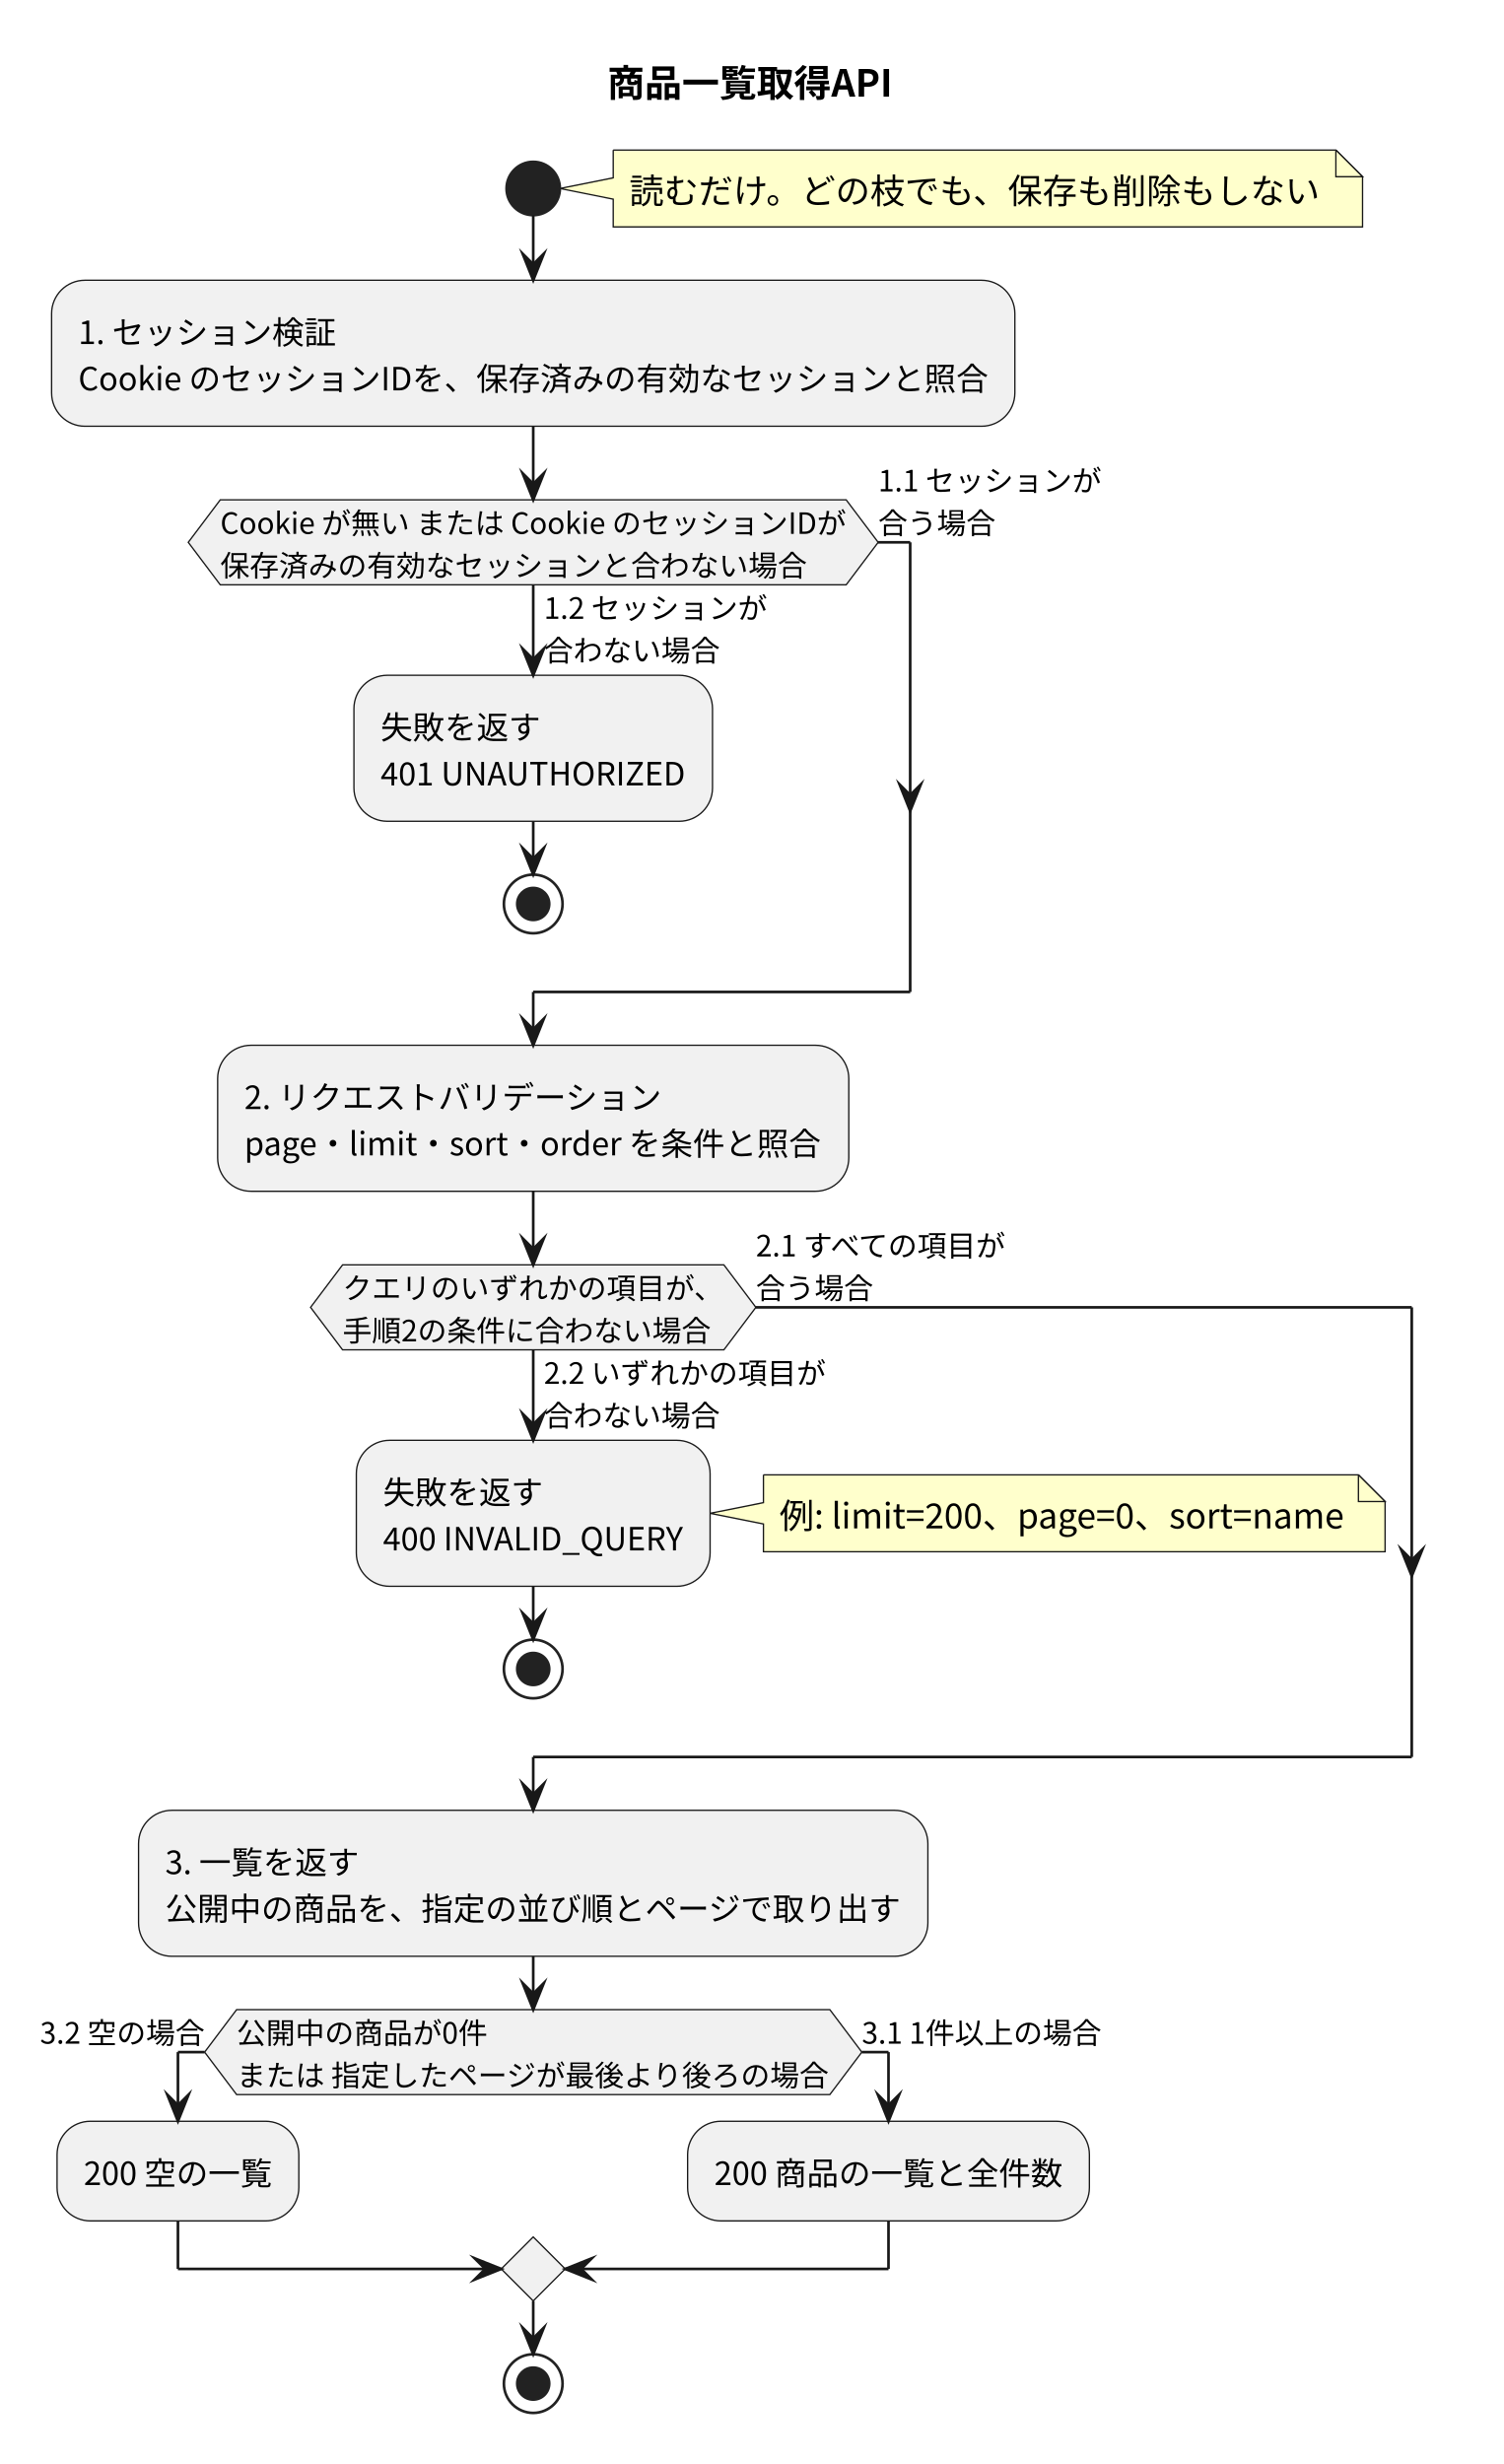
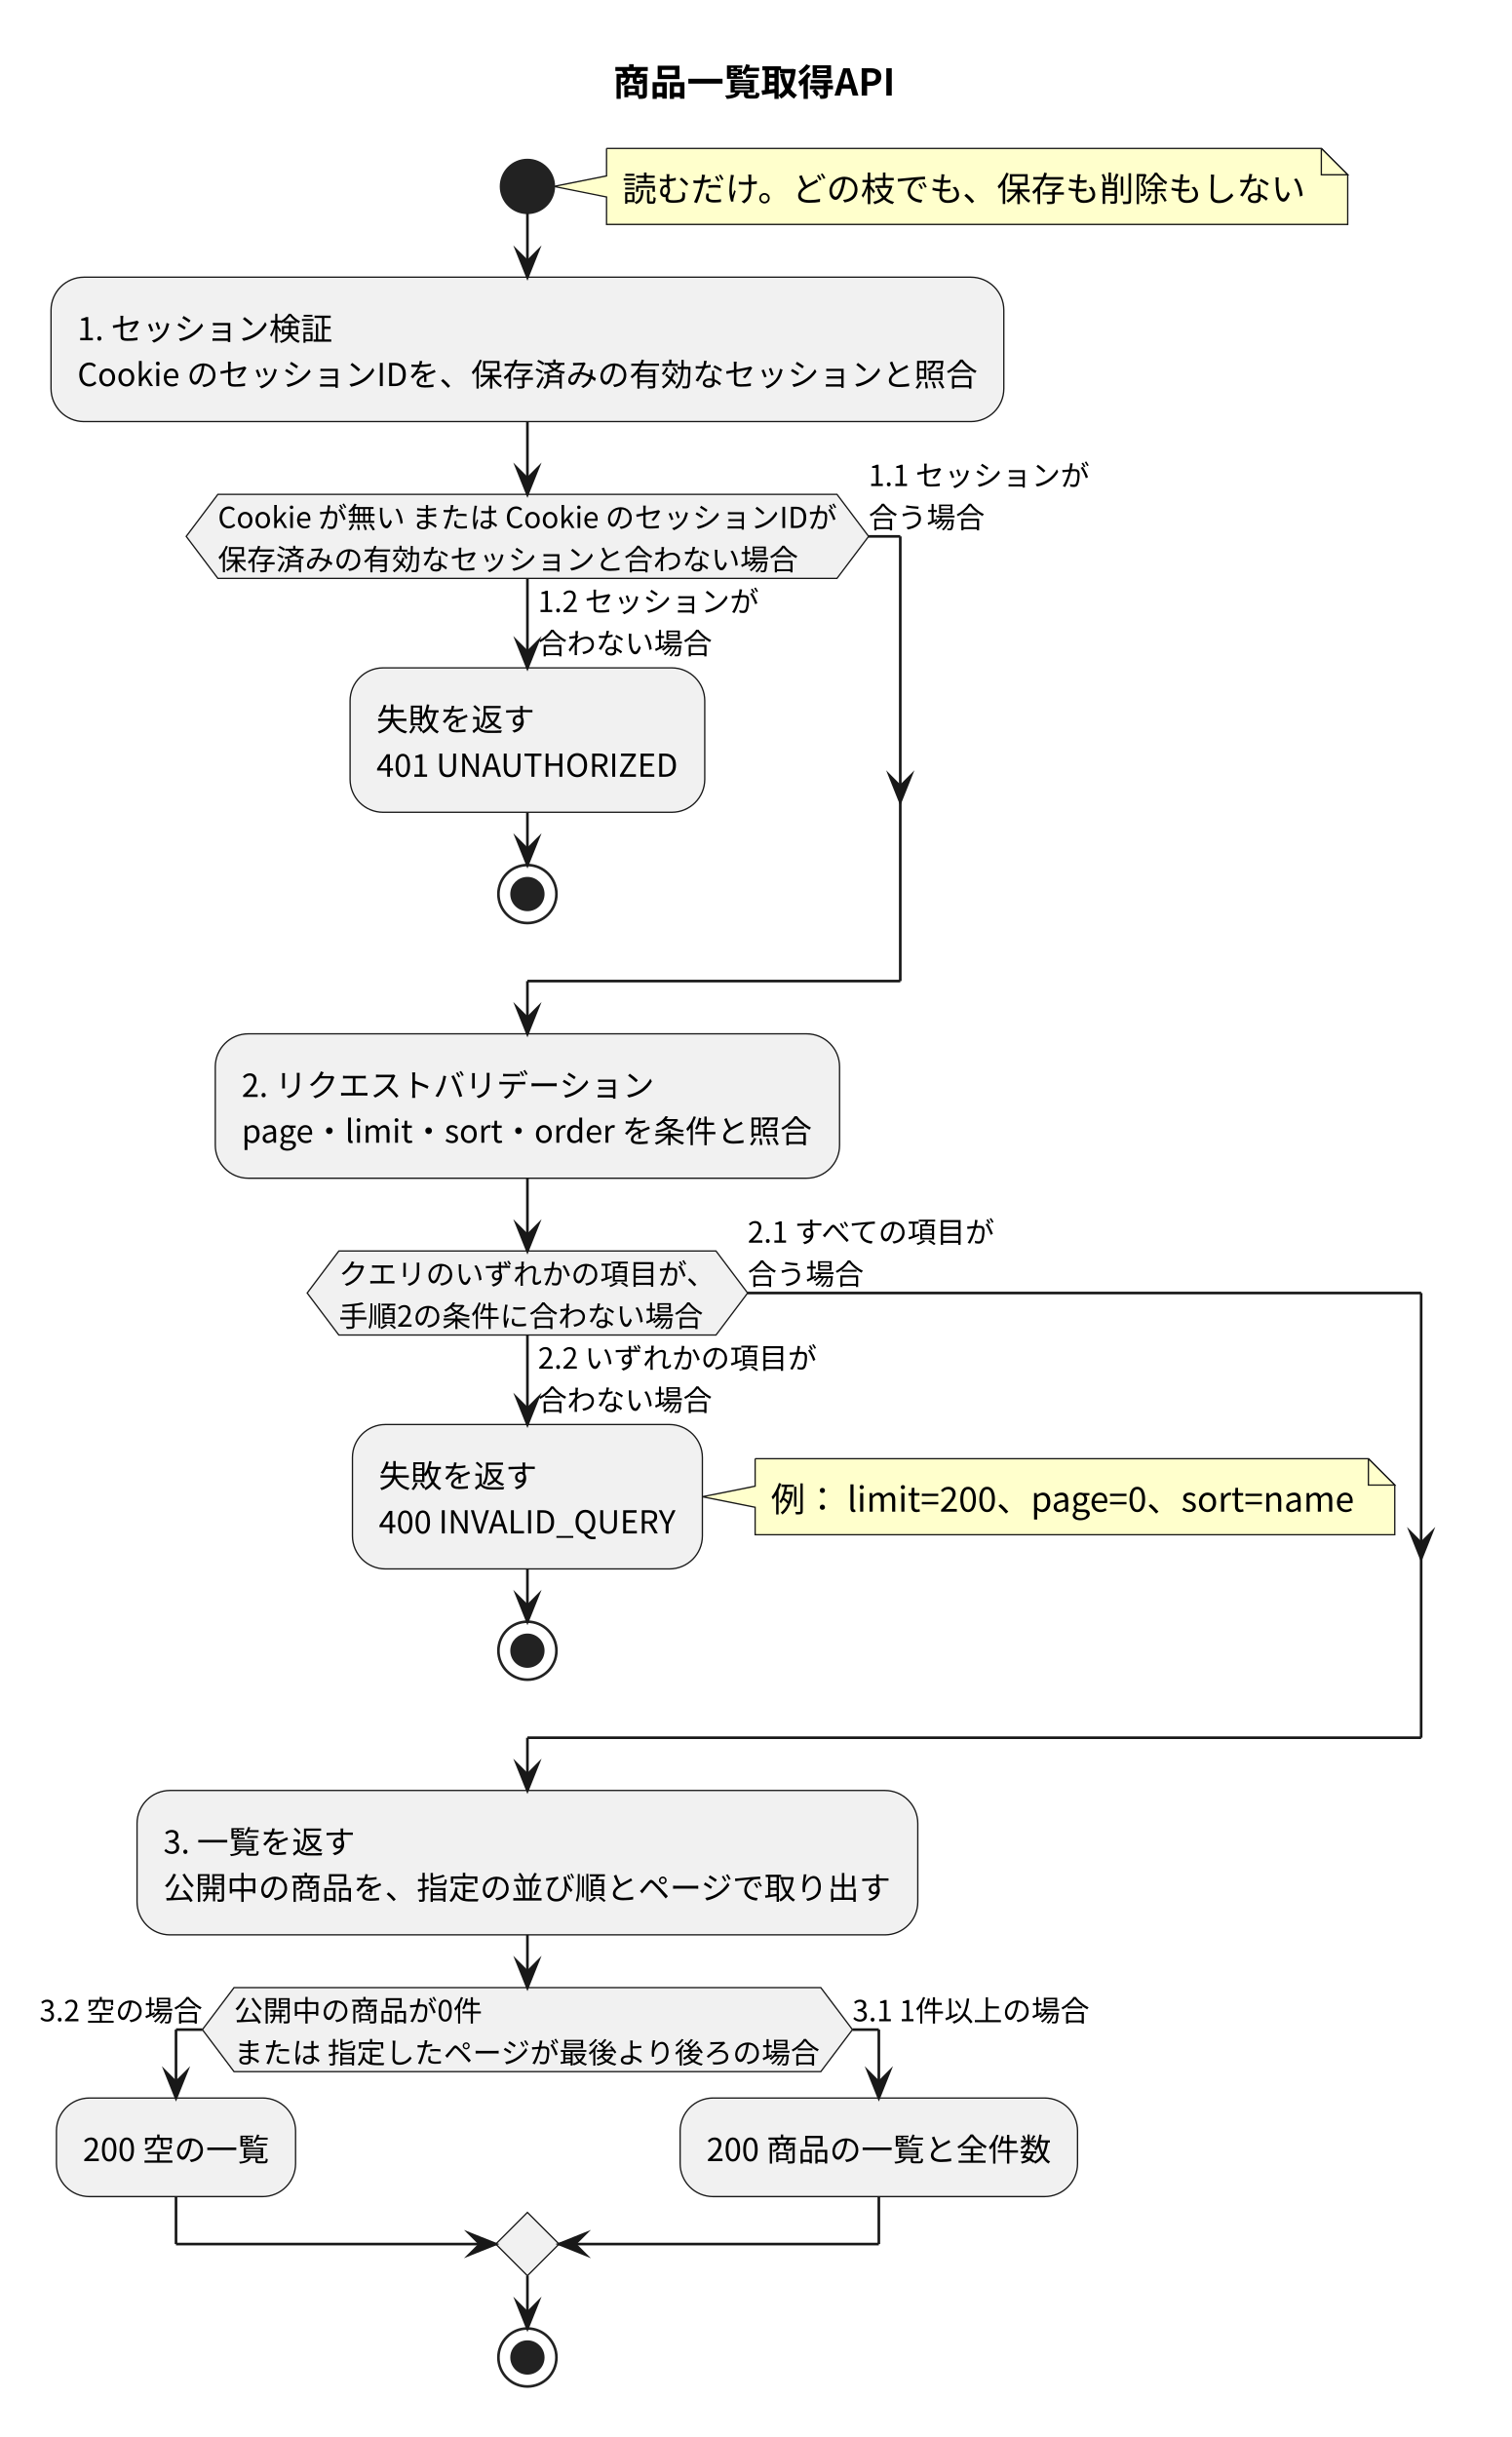
- <svg xmlns="http://www.w3.org/2000/svg" version="1.1" data-diagram-type="ACTIVITY" style="width:564px;height:924px;background:#FFFFFF;" width="564px" height="924px" viewBox="0 0 564 924" zoomAndPan="magnify" preserveAspectRatio="none" contentStyleType="text/css">
+ <svg xmlns="http://www.w3.org/2000/svg" version="1.1" data-diagram-type="ACTIVITY" style="width:573px;height:924px;background:#FFFFFF;" width="573px" height="924px" viewBox="0 0 573 924" zoomAndPan="magnify" preserveAspectRatio="none" contentStyleType="text/css">
  <defs />
  <g font-family="sans-serif" lengthAdjust="spacing">
    <g class="title" data-source-line="8">
-       <text x="227.743" y="36.24" fill="#000" font-size="14" textLength="106.932" font-weight="700" font-family="'Noto Sans CJK JP'">商品一覧取得API</text>
+       <text x="232.436" y="36.24" fill="#000" font-size="14" textLength="106.932" font-weight="700" font-family="'Noto Sans CJK JP'">商品一覧取得API</text>
    </g>
    <path d="M229.963,56.272 L229.963,66.684 L209.963,70.684 L229.963,74.684 L229.963,85.096 A0,0 0 0 0 229.963,85.096 L510.963,85.096 A0,0 0 0 0 510.963,85.096 L510.963,66.272 L500.963,56.272 L229.963,56.272 A0,0 0 0 0 229.963,56.272" style="stroke:#181818;stroke-width:0.5;" fill="#FFC" />
    <path d="M500.963,56.272 L500.963,66.272 L510.963,66.272 L500.963,56.272" style="stroke:#181818;stroke-width:0.5;" fill="#FFC" />
    <text x="235.963" y="76.352" fill="#000" font-size="13" textLength="260" font-family="'Noto Sans CJK JP'">読むだけ。どの枝でも、保存も削除もしない</text>
    <ellipse cx="199.963" cy="70.684" rx="10" ry="10" fill="#222" style="stroke:#222;stroke-width:1;" />
    <rect x="19.346" y="105.096" width="361.235" height="54.752" fill="#F1F1F1" style="stroke:#181818;stroke-width:0.5;" rx="12.5" ry="12.5" />
    <text x="29.346" y="129.016" fill="#000" font-size="12" textLength="96.685" font-family="'Noto Sans CJK JP'">1. セッション検証</text>
    <text x="29.346" y="146.392" fill="#000" font-size="12" textLength="341.235" font-family="'Noto Sans CJK JP'">Cookie のセッションIDを、保存済みの有効なセッションと照合</text>
    <rect x="132.728" y="253.228" width="134.469" height="54.752" fill="#F1F1F1" style="stroke:#181818;stroke-width:0.5;" rx="12.5" ry="12.5" />
    <text x="142.728" y="277.148" fill="#000" font-size="12" textLength="60" font-family="'Noto Sans CJK JP'">失敗を返す</text>
    <text x="142.728" y="294.524" fill="#000" font-size="12" textLength="114.469" font-family="'Noto Sans CJK JP'">401 UNAUTHORIZED</text>
    <ellipse cx="199.963" cy="338.98" rx="11" ry="11" fill="none" style="stroke:#222;stroke-width:1;" />
    <ellipse cx="199.963" cy="338.98" rx="6" ry="6" fill="#222" style="stroke:#222;stroke-width:1;" />
    <polygon points="82.599,187.444,317.326,187.444,329.326,203.372,317.326,219.3,82.599,219.3,70.599,203.372,82.599,187.444" fill="#F1F1F1" style="stroke:#181818;stroke-width:0.5;stroke-linejoin:miter;stroke-miterlimit:10;" />
    <text x="203.963" y="232.06" fill="#000" font-size="11" textLength="83.731" font-family="'Noto Sans CJK JP'">1.2 セッションが</text>
    <text x="203.963" y="247.988" fill="#000" font-size="11" textLength="66" font-family="'Noto Sans CJK JP'">合わない場合</text>
    <text x="82.599" y="200.204" fill="#000" font-size="11" textLength="234.727" font-family="'Noto Sans CJK JP'">Cookie が無い または Cookie のセッションIDが</text>
    <text x="82.599" y="216.132" fill="#000" font-size="11" textLength="219.998" font-family="'Noto Sans CJK JP'">保存済みの有効なセッションと合わない場合</text>
    <text x="329.326" y="184.276" fill="#000" font-size="11" textLength="83.731" font-family="'Noto Sans CJK JP'">1.1 セッションが</text>
    <text x="329.326" y="200.204" fill="#000" font-size="11" textLength="44" font-family="'Noto Sans CJK JP'">合う場合</text>
    <rect x="81.62" y="391.98" width="236.686" height="54.752" fill="#F1F1F1" style="stroke:#181818;stroke-width:0.5;" rx="12.5" ry="12.5" />
    <text x="91.62" y="415.9" fill="#000" font-size="12" textLength="156.685" font-family="'Noto Sans CJK JP'">2. リクエストバリデーション</text>
    <text x="91.62" y="433.276" fill="#000" font-size="12" textLength="216.686" font-family="'Noto Sans CJK JP'">page・limit・sort・order を条件と照合</text>
-     <path d="M286.297,553.076 L286.297,563.488 L266.297,567.488 L286.297,571.488 L286.297,581.9 A0,0 0 0 0 286.297,581.9 L519.418,581.9 A0,0 0 0 0 519.418,581.9 L519.418,563.076 L509.418,553.076 L286.297,553.076 A0,0 0 0 0 286.297,553.076" style="stroke:#181818;stroke-width:0.5;" fill="#FFC" />
-     <path d="M509.418,553.076 L509.418,563.076 L519.418,563.076 L509.418,553.076" style="stroke:#181818;stroke-width:0.5;" fill="#FFC" />
-     <text x="292.297" y="573.156" fill="#000" font-size="13" textLength="212.121" font-family="'Noto Sans CJK JP'">例: limit=200、page=0、sort=name</text>
+     <path d="M286.297,553.076 L286.297,563.488 L266.297,567.488 L286.297,571.488 L286.297,581.9 A0,0 0 0 0 286.297,581.9 L528.804,581.9 A0,0 0 0 0 528.804,581.9 L528.804,563.076 L518.804,553.076 L286.297,553.076 A0,0 0 0 0 286.297,553.076" style="stroke:#181818;stroke-width:0.5;" fill="#FFC" />
+     <path d="M518.804,553.076 L518.804,563.076 L528.804,563.076 L518.804,553.076" style="stroke:#181818;stroke-width:0.5;" fill="#FFC" />
+     <text x="292.297" y="573.156" fill="#000" font-size="13" textLength="221.507" font-family="'Noto Sans CJK JP'">例： limit=200、page=0、sort=name</text>
    <rect x="133.628" y="540.112" width="132.669" height="54.752" fill="#F1F1F1" style="stroke:#181818;stroke-width:0.5;" rx="12.5" ry="12.5" />
    <text x="143.628" y="564.032" fill="#000" font-size="12" textLength="60" font-family="'Noto Sans CJK JP'">失敗を返す</text>
    <text x="143.628" y="581.408" fill="#000" font-size="12" textLength="112.669" font-family="'Noto Sans CJK JP'">400 INVALID_QUERY</text>
    <ellipse cx="199.963" cy="625.864" rx="11" ry="11" fill="none" style="stroke:#222;stroke-width:1;" />
    <ellipse cx="199.963" cy="625.864" rx="6" ry="6" fill="#222" style="stroke:#222;stroke-width:1;" />
    <polygon points="128.463,474.328,271.462,474.328,283.462,490.256,271.462,506.184,128.463,506.184,116.463,490.256,128.463,474.328" fill="#F1F1F1" style="stroke:#181818;stroke-width:0.5;stroke-linejoin:miter;stroke-miterlimit:10;" />
    <text x="203.963" y="518.944" fill="#000" font-size="11" textLength="105.731" font-family="'Noto Sans CJK JP'">2.2 いずれかの項目が</text>
    <text x="203.963" y="534.872" fill="#000" font-size="11" textLength="66" font-family="'Noto Sans CJK JP'">合わない場合</text>
    <text x="128.463" y="487.088" fill="#000" font-size="11" textLength="142.999" font-family="'Noto Sans CJK JP'">クエリのいずれかの項目が、</text>
    <text x="128.463" y="503.016" fill="#000" font-size="11" textLength="138.104" font-family="'Noto Sans CJK JP'">手順2の条件に合わない場合</text>
    <text x="283.462" y="471.16" fill="#000" font-size="11" textLength="94.731" font-family="'Noto Sans CJK JP'">2.1 すべての項目が</text>
    <text x="283.462" y="487.088" fill="#000" font-size="11" textLength="44" font-family="'Noto Sans CJK JP'">合う場合</text>
    <rect x="51.962" y="678.864" width="296.002" height="54.752" fill="#F1F1F1" style="stroke:#181818;stroke-width:0.5;" rx="12.5" ry="12.5" />
    <text x="61.962" y="702.784" fill="#000" font-size="12" textLength="72.685" font-family="'Noto Sans CJK JP'">3. 一覧を返す</text>
    <text x="61.962" y="720.16" fill="#000" font-size="12" textLength="276.002" font-family="'Noto Sans CJK JP'">公開中の商品を、指定の並び順とページで取り出す</text>
    <polygon points="88.732,753.616,311.194,753.616,323.194,769.544,311.194,785.472,88.732,785.472,76.732,769.544,88.732,753.616" fill="#F1F1F1" style="stroke:#181818;stroke-width:0.5;stroke-linejoin:miter;stroke-miterlimit:10;" />
    <text x="88.732" y="766.376" fill="#000" font-size="11" textLength="94.104" font-family="'Noto Sans CJK JP'">公開中の商品が0件</text>
    <text x="88.732" y="782.304" fill="#000" font-size="11" textLength="222.462" font-family="'Noto Sans CJK JP'">または 指定したページが最後より後ろの場合</text>
    <text x="15" y="766.376" fill="#000" font-size="11" textLength="61.732" font-family="'Noto Sans CJK JP'">3.2 空の場合</text>
    <text x="323.194" y="766.376" fill="#000" font-size="11" textLength="89.836" font-family="'Noto Sans CJK JP'">3.1 1件以上の場合</text>
    <rect x="21.397" y="795.472" width="90.669" height="37.376" fill="#F1F1F1" style="stroke:#181818;stroke-width:0.5;" rx="12.5" ry="12.5" />
    <text x="31.397" y="819.392" fill="#000" font-size="12" textLength="70.669" font-family="'Noto Sans CJK JP'">200 空の一覧</text>
    <rect x="257.86" y="795.472" width="150.669" height="37.376" fill="#F1F1F1" style="stroke:#181818;stroke-width:0.5;" rx="12.5" ry="12.5" />
    <text x="267.86" y="819.392" fill="#000" font-size="12" textLength="130.669" font-family="'Noto Sans CJK JP'">200 商品の一覧と全件数</text>
    <polygon points="199.963,838.848,211.963,850.848,199.963,862.848,187.963,850.848,199.963,838.848" fill="#F1F1F1" style="stroke:#181818;stroke-width:0.5;stroke-linejoin:miter;stroke-miterlimit:10;" />
    <ellipse cx="199.963" cy="893.848" rx="11" ry="11" fill="none" style="stroke:#222;stroke-width:1;" />
    <ellipse cx="199.963" cy="893.848" rx="6" ry="6" fill="#222" style="stroke:#222;stroke-width:1;" />
    <line x1="199.963" y1="80.684" x2="199.963" y2="105.096" style="stroke:#181818;stroke-width:1;" />
    <polygon points="195.963,95.096,199.963,105.096,203.963,95.096,199.963,99.096" fill="#181818" style="stroke:#181818;stroke-width:1;stroke-linejoin:miter;stroke-miterlimit:10;" />
    <line x1="199.963" y1="307.98" x2="199.963" y2="327.98" style="stroke:#181818;stroke-width:1;" />
    <polygon points="195.963,317.98,199.963,327.98,203.963,317.98,199.963,321.98" fill="#181818" style="stroke:#181818;stroke-width:1;stroke-linejoin:miter;stroke-miterlimit:10;" />
    <line x1="199.963" y1="219.3" x2="199.963" y2="253.228" style="stroke:#181818;stroke-width:1;" />
    <polygon points="195.963,243.228,199.963,253.228,203.963,243.228,199.963,247.228" fill="#181818" style="stroke:#181818;stroke-width:1;stroke-linejoin:miter;stroke-miterlimit:10;" />
    <line x1="329.326" y1="203.372" x2="341.326" y2="203.372" style="stroke:#181818;stroke-width:1;" />
    <polygon points="337.326,294.14,341.326,304.14,345.326,294.14,341.326,298.14" fill="#181818" style="stroke:#181818;stroke-width:1;stroke-linejoin:miter;stroke-miterlimit:10;" />
    <line x1="341.326" y1="203.372" x2="341.326" y2="371.98" style="stroke:#181818;stroke-width:1;" />
    <line x1="341.326" y1="371.98" x2="199.963" y2="371.98" style="stroke:#181818;stroke-width:1;" />
    <line x1="199.963" y1="371.98" x2="199.963" y2="391.98" style="stroke:#181818;stroke-width:1;" />
    <polygon points="195.963,381.98,199.963,391.98,203.963,381.98,199.963,385.98" fill="#181818" style="stroke:#181818;stroke-width:1;stroke-linejoin:miter;stroke-miterlimit:10;" />
    <line x1="199.963" y1="159.848" x2="199.963" y2="187.444" style="stroke:#181818;stroke-width:1;" />
    <polygon points="195.963,177.444,199.963,187.444,203.963,177.444,199.963,181.444" fill="#181818" style="stroke:#181818;stroke-width:1;stroke-linejoin:miter;stroke-miterlimit:10;" />
    <line x1="199.963" y1="594.864" x2="199.963" y2="614.864" style="stroke:#181818;stroke-width:1;" />
    <polygon points="195.963,604.864,199.963,614.864,203.963,604.864,199.963,608.864" fill="#181818" style="stroke:#181818;stroke-width:1;stroke-linejoin:miter;stroke-miterlimit:10;" />
    <line x1="199.963" y1="506.184" x2="199.963" y2="540.112" style="stroke:#181818;stroke-width:1;" />
    <polygon points="195.963,530.112,199.963,540.112,203.963,530.112,199.963,534.112" fill="#181818" style="stroke:#181818;stroke-width:1;stroke-linejoin:miter;stroke-miterlimit:10;" />
-     <line x1="283.462" y1="490.256" x2="529.418" y2="490.256" style="stroke:#181818;stroke-width:1;" />
-     <polygon points="525.418,581.024,529.418,591.024,533.418,581.024,529.418,585.024" fill="#181818" style="stroke:#181818;stroke-width:1;stroke-linejoin:miter;stroke-miterlimit:10;" />
-     <line x1="529.418" y1="490.256" x2="529.418" y2="658.864" style="stroke:#181818;stroke-width:1;" />
-     <line x1="529.418" y1="658.864" x2="199.963" y2="658.864" style="stroke:#181818;stroke-width:1;" />
+     <line x1="283.462" y1="490.256" x2="538.804" y2="490.256" style="stroke:#181818;stroke-width:1;" />
+     <polygon points="534.804,581.024,538.804,591.024,542.804,581.024,538.804,585.024" fill="#181818" style="stroke:#181818;stroke-width:1;stroke-linejoin:miter;stroke-miterlimit:10;" />
+     <line x1="538.804" y1="490.256" x2="538.804" y2="658.864" style="stroke:#181818;stroke-width:1;" />
+     <line x1="538.804" y1="658.864" x2="199.963" y2="658.864" style="stroke:#181818;stroke-width:1;" />
    <line x1="199.963" y1="658.864" x2="199.963" y2="678.864" style="stroke:#181818;stroke-width:1;" />
    <polygon points="195.963,668.864,199.963,678.864,203.963,668.864,199.963,672.864" fill="#181818" style="stroke:#181818;stroke-width:1;stroke-linejoin:miter;stroke-miterlimit:10;" />
    <line x1="199.963" y1="446.732" x2="199.963" y2="474.328" style="stroke:#181818;stroke-width:1;" />
    <polygon points="195.963,464.328,199.963,474.328,203.963,464.328,199.963,468.328" fill="#181818" style="stroke:#181818;stroke-width:1;stroke-linejoin:miter;stroke-miterlimit:10;" />
    <line x1="76.732" y1="769.544" x2="66.732" y2="769.544" style="stroke:#181818;stroke-width:1;" />
    <line x1="66.732" y1="769.544" x2="66.732" y2="795.472" style="stroke:#181818;stroke-width:1;" />
    <polygon points="62.732,785.472,66.732,795.472,70.732,785.472,66.732,789.472" fill="#181818" style="stroke:#181818;stroke-width:1;stroke-linejoin:miter;stroke-miterlimit:10;" />
    <line x1="323.194" y1="769.544" x2="333.194" y2="769.544" style="stroke:#181818;stroke-width:1;" />
    <line x1="333.194" y1="769.544" x2="333.194" y2="795.472" style="stroke:#181818;stroke-width:1;" />
    <polygon points="329.194,785.472,333.194,795.472,337.194,785.472,333.194,789.472" fill="#181818" style="stroke:#181818;stroke-width:1;stroke-linejoin:miter;stroke-miterlimit:10;" />
    <line x1="66.732" y1="832.848" x2="66.732" y2="850.848" style="stroke:#181818;stroke-width:1;" />
    <line x1="66.732" y1="850.848" x2="187.963" y2="850.848" style="stroke:#181818;stroke-width:1;" />
    <polygon points="177.963,846.848,187.963,850.848,177.963,854.848,181.963,850.848" fill="#181818" style="stroke:#181818;stroke-width:1;stroke-linejoin:miter;stroke-miterlimit:10;" />
    <line x1="333.194" y1="832.848" x2="333.194" y2="850.848" style="stroke:#181818;stroke-width:1;" />
    <line x1="333.194" y1="850.848" x2="211.963" y2="850.848" style="stroke:#181818;stroke-width:1;" />
    <polygon points="221.963,846.848,211.963,850.848,221.963,854.848,217.963,850.848" fill="#181818" style="stroke:#181818;stroke-width:1;stroke-linejoin:miter;stroke-miterlimit:10;" />
    <line x1="199.963" y1="733.616" x2="199.963" y2="753.616" style="stroke:#181818;stroke-width:1;" />
    <polygon points="195.963,743.616,199.963,753.616,203.963,743.616,199.963,747.616" fill="#181818" style="stroke:#181818;stroke-width:1;stroke-linejoin:miter;stroke-miterlimit:10;" />
    <line x1="199.963" y1="862.848" x2="199.963" y2="882.848" style="stroke:#181818;stroke-width:1;" />
    <polygon points="195.963,872.848,199.963,882.848,203.963,872.848,199.963,876.848" fill="#181818" style="stroke:#181818;stroke-width:1;stroke-linejoin:miter;stroke-miterlimit:10;" />
  </g>
</svg>
